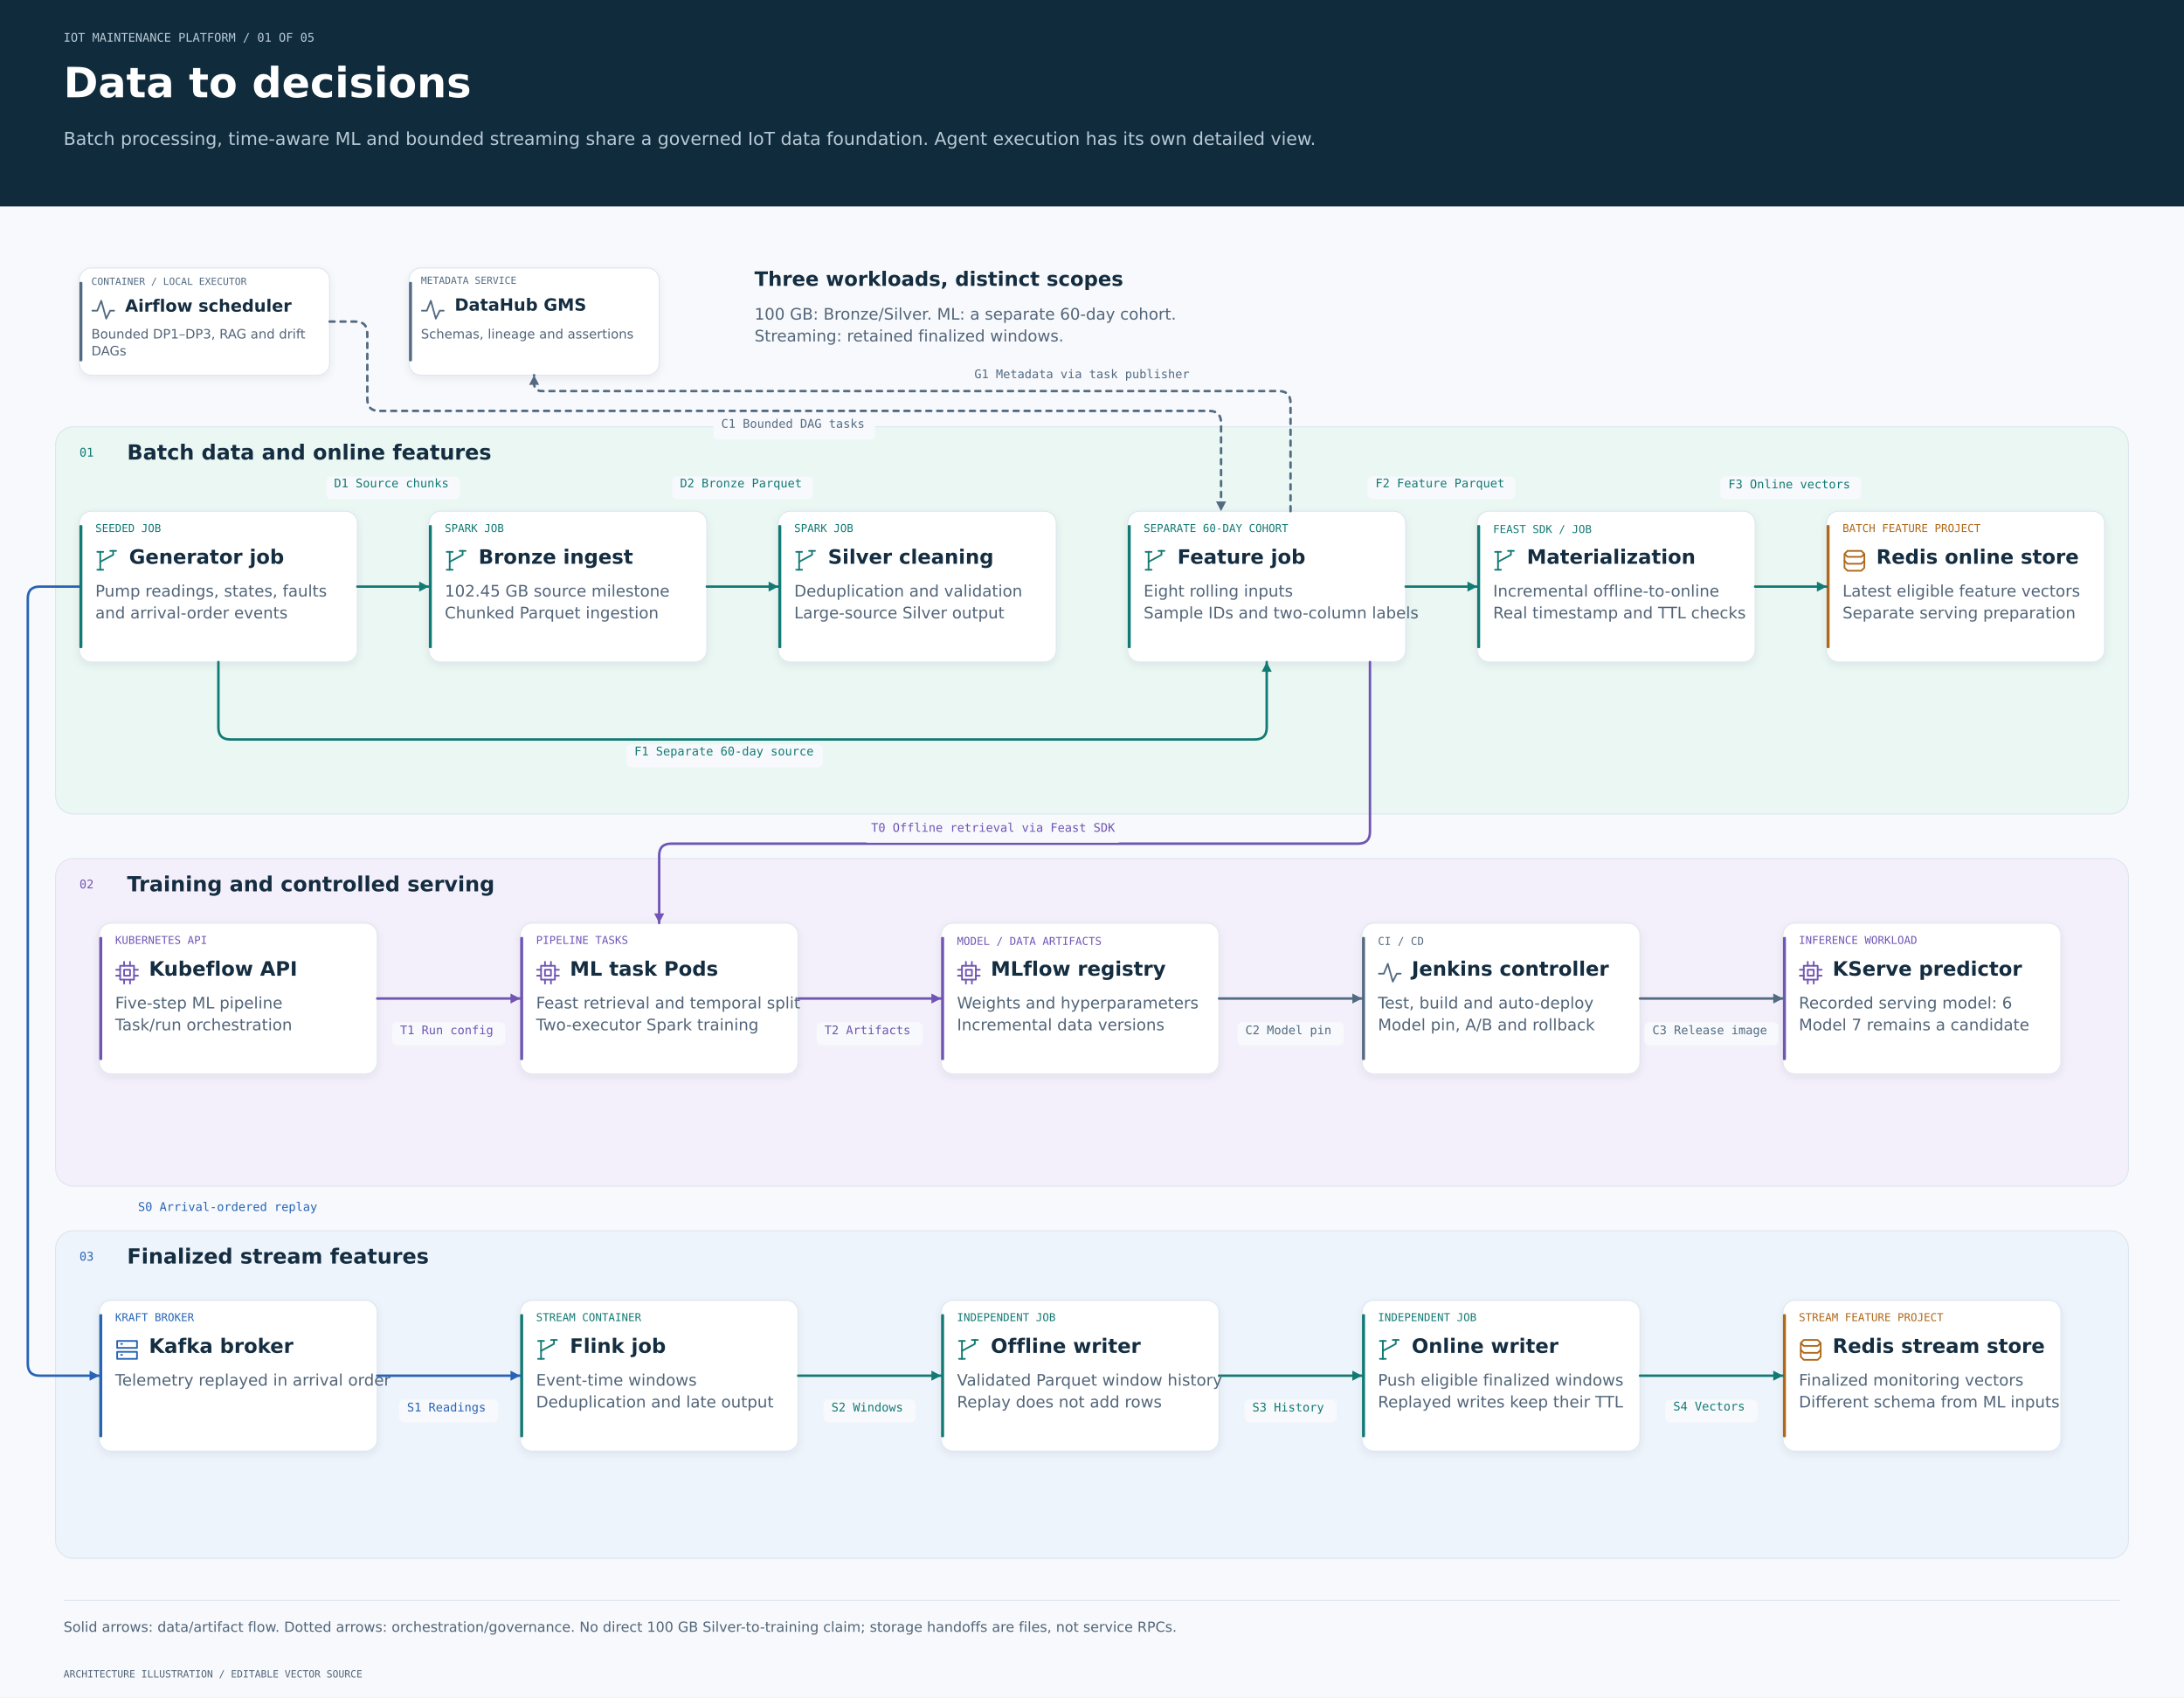
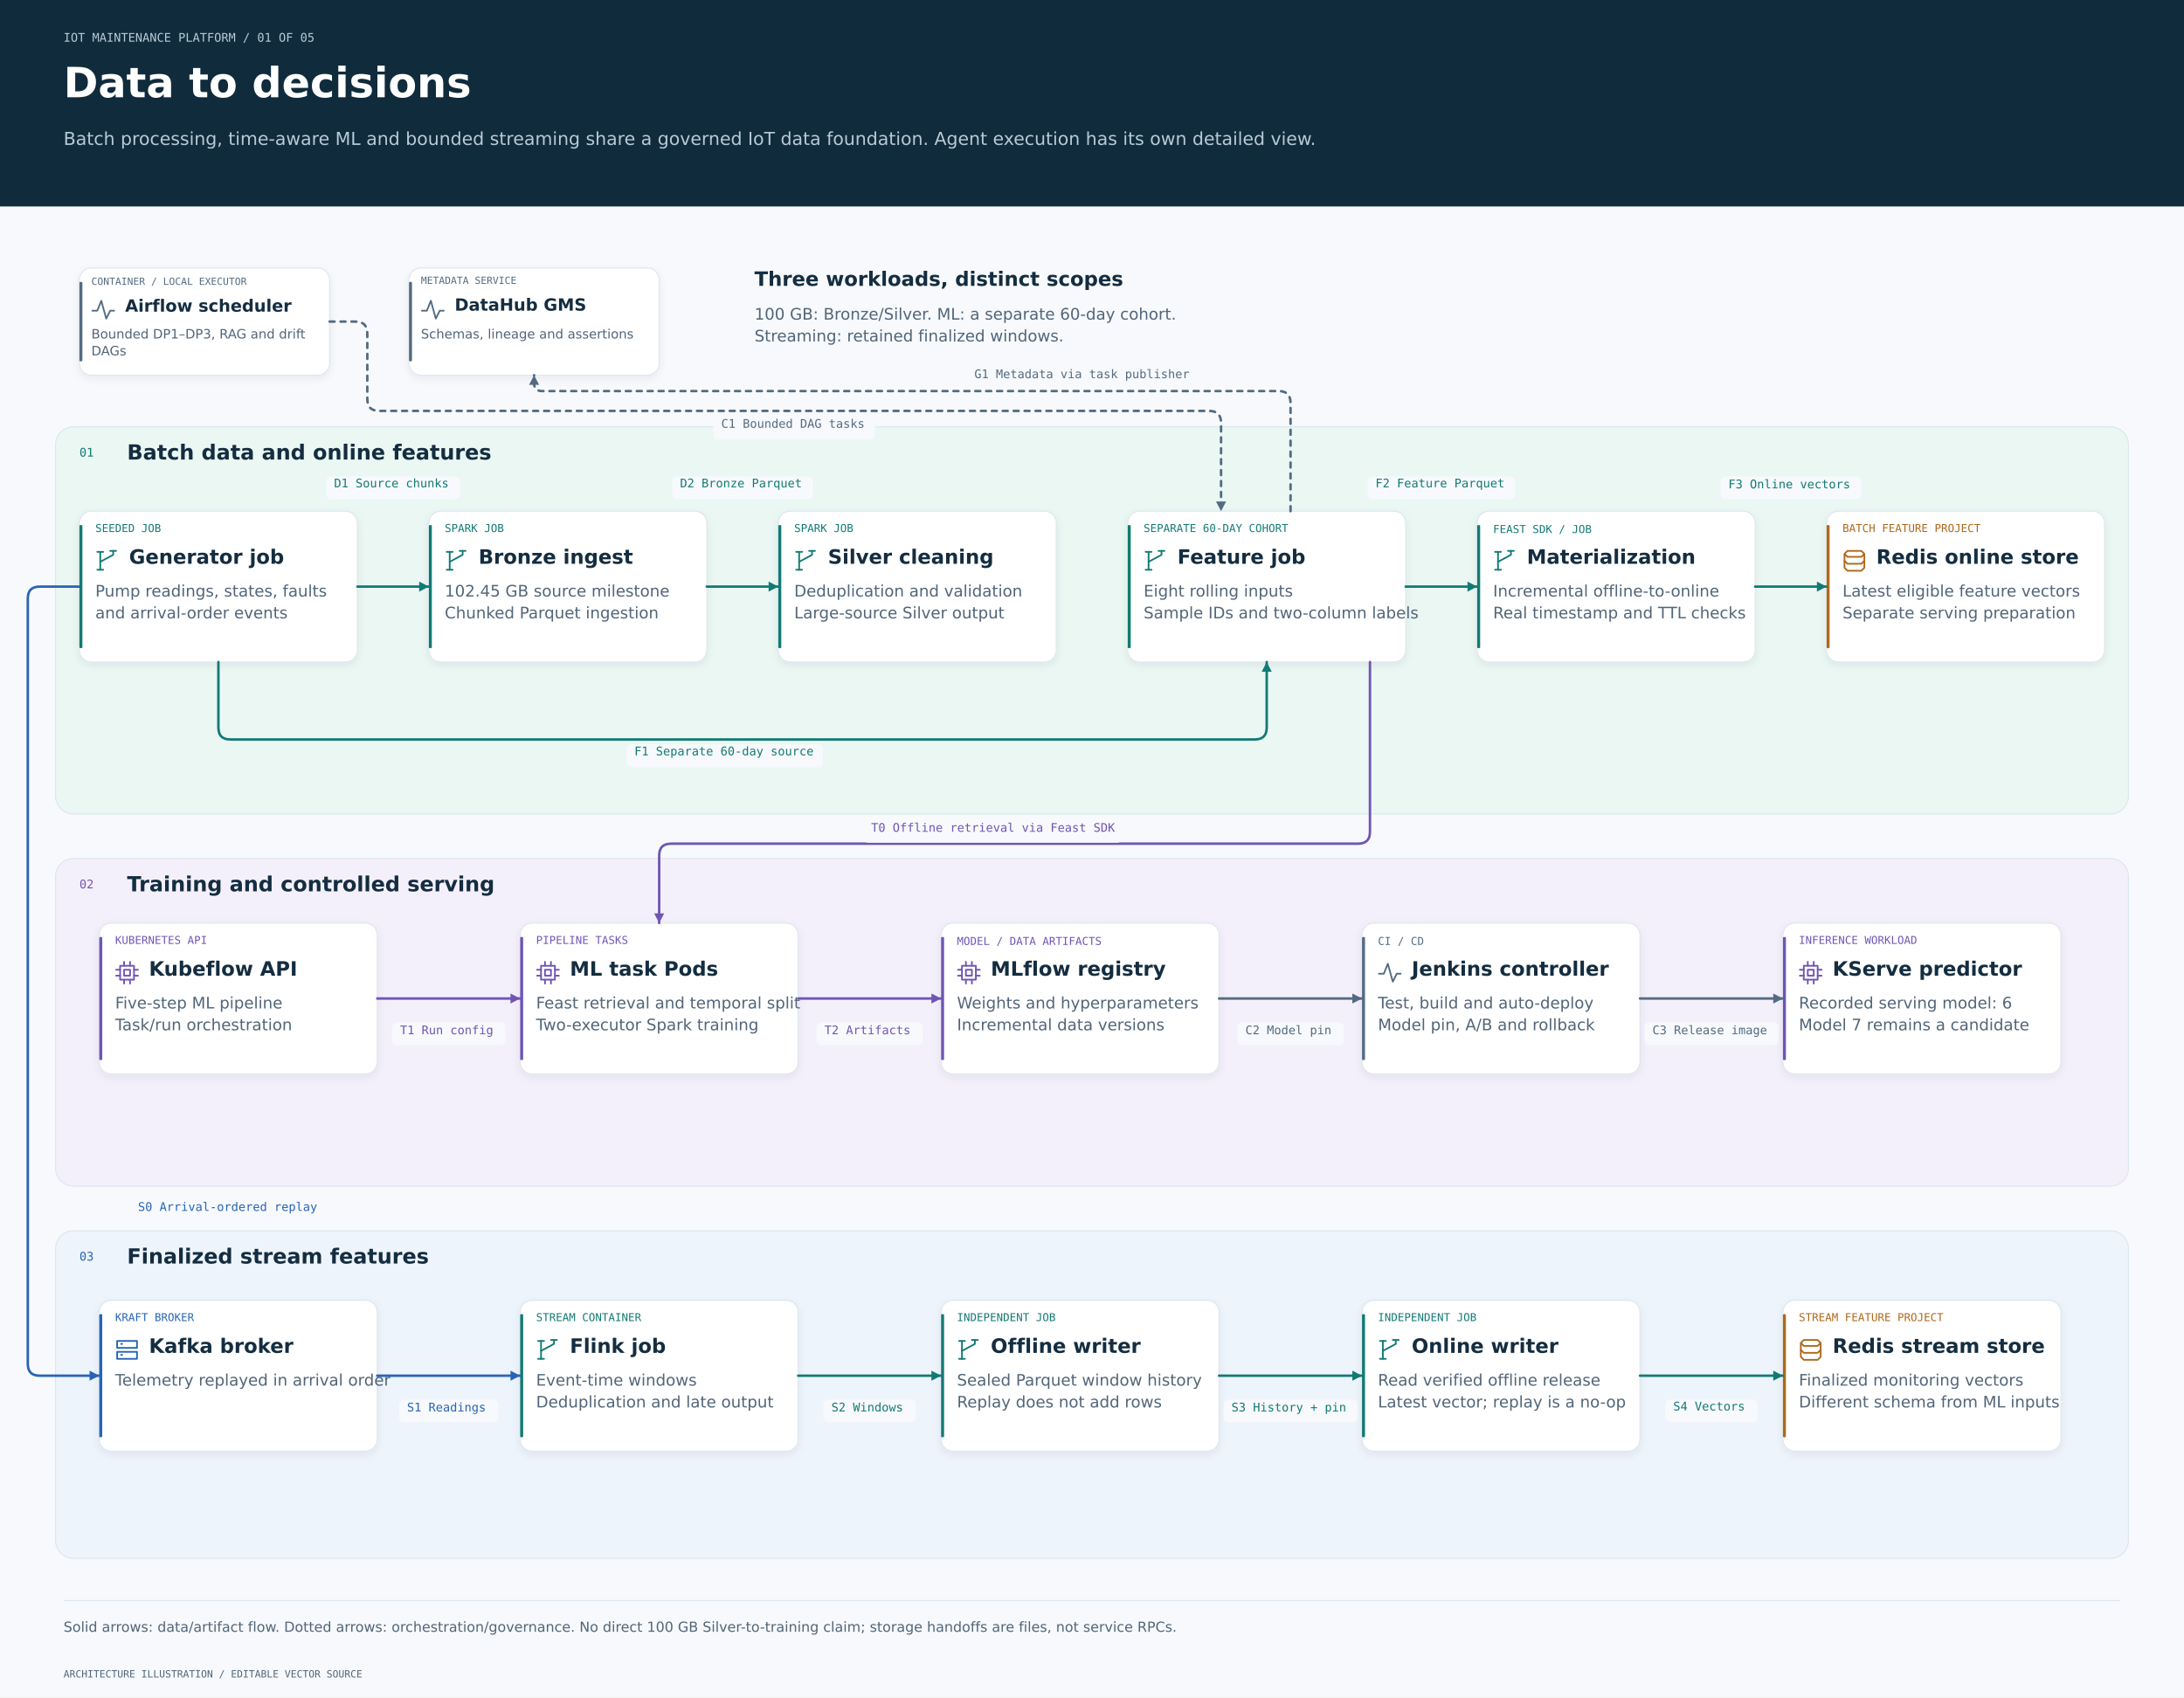
<svg xmlns="http://www.w3.org/2000/svg" width="2200" height="1710" viewBox="0 0 2200 1710" role="img" aria-labelledby="title desc">
  <defs>
    <filter id="card-shadow" x="-10%" y="-20%" width="120%" height="150%">
      <feDropShadow dx="0" dy="3" stdDeviation="4" flood-color="#142D40" flood-opacity="0.07" />
    </filter>
  </defs>
  <rect x="0" y="0" width="2200" height="1710" rx="0" fill="#F7F9FC" />
  <rect x="0" y="0" width="2200" height="208" rx="0" fill="#102B3C" />
  <text x="64" y="42" font-family="Consolas,DejaVu Sans Mono,monospace" font-size="12" font-weight="400" fill="#B8CAD6">IOT MAINTENANCE PLATFORM / 01 OF 05</text>
  <text x="64" y="98" font-family="Segoe UI,DejaVu Sans,Arial,sans-serif" font-size="42" font-weight="600" fill="#FFFFFF">Data to decisions</text>
  <text x="64" y="146" font-family="Segoe UI,DejaVu Sans,Arial,sans-serif" font-size="18" font-weight="400" fill="#B8CAD6">Batch processing, time-aware ML and bounded streaming share a governed IoT data foundation. Agent execution has its own detailed view.</text>
  <g id="boundary-batch">
    <rect x="56" y="430" width="2088" height="390" rx="18" fill="#EAF7F3" stroke="#DCE5ED" />
    <text x="80" y="460" font-family="Consolas,DejaVu Sans Mono,monospace" font-size="12" font-weight="400" fill="#127A74">01</text>
    <text x="128" y="463" font-family="Segoe UI,DejaVu Sans,Arial,sans-serif" font-size="21" font-weight="600" fill="#142D40">Batch data and online features</text>
  </g>
  <g id="boundary-ml">
    <rect x="56" y="865" width="2088" height="330" rx="18" fill="#F4F0FB" stroke="#DCE5ED" />
    <text x="80" y="895" font-family="Consolas,DejaVu Sans Mono,monospace" font-size="12" font-weight="400" fill="#7055B5">02</text>
    <text x="128" y="898" font-family="Segoe UI,DejaVu Sans,Arial,sans-serif" font-size="21" font-weight="600" fill="#142D40">Training and controlled serving</text>
  </g>
  <g id="boundary-stream">
    <rect x="56" y="1240" width="2088" height="330" rx="18" fill="#EEF4FC" stroke="#DCE5ED" />
    <text x="80" y="1270" font-family="Consolas,DejaVu Sans Mono,monospace" font-size="12" font-weight="400" fill="#2764B5">03</text>
    <text x="128" y="1273" font-family="Segoe UI,DejaVu Sans,Arial,sans-serif" font-size="21" font-weight="600" fill="#142D40">Finalized stream features</text>
  </g>
  <g id="node-airflow" aria-label="Airflow scheduler">
    <rect x="80" y="270" width="252" height="108" rx="12" fill="#FFFFFF" stroke="#DCE5ED" filter="url(#card-shadow)" />
    <rect x="80" y="284" width="3" height="80" rx="1" fill="#536B82" />
    <text x="92" y="287" font-family="Consolas,DejaVu Sans Mono,monospace" font-size="10" font-weight="400" fill="#536B82">CONTAINER / LOCAL EXECUTOR</text>
    <g transform="translate(92 300)" fill="none" stroke="#536B82" stroke-width="1.7" stroke-linecap="round" stroke-linejoin="round">
      <polyline points="1,13 6,13 10,3 15,21 19,13 23,13" />
    </g>
    <text x="126" y="314" font-family="Segoe UI,DejaVu Sans,Arial,sans-serif" font-size="17" font-weight="600" fill="#142D40">Airflow scheduler</text>
    <text x="92" y="341" font-family="Segoe UI,DejaVu Sans,Arial,sans-serif" font-size="13" font-weight="400" fill="#526579">Bounded DP1–DP3, RAG and drift</text>
    <text x="92" y="358" font-family="Segoe UI,DejaVu Sans,Arial,sans-serif" font-size="13" font-weight="400" fill="#526579">DAGs</text>
  </g>
  <g id="node-datahub" aria-label="DataHub GMS">
    <rect x="412" y="270" width="252" height="108" rx="12" fill="#FFFFFF" stroke="#DCE5ED" filter="url(#card-shadow)" />
    <rect x="412" y="284" width="3" height="80" rx="1" fill="#536B82" />
    <text x="424" y="286" font-family="Consolas,DejaVu Sans Mono,monospace" font-size="10" font-weight="400" fill="#536B82">METADATA SERVICE</text>
    <g transform="translate(424 300)" fill="none" stroke="#536B82" stroke-width="1.7" stroke-linecap="round" stroke-linejoin="round">
      <polyline points="1,13 6,13 10,3 15,21 19,13 23,13" />
    </g>
    <text x="458" y="313" font-family="Segoe UI,DejaVu Sans,Arial,sans-serif" font-size="17" font-weight="600" fill="#142D40">DataHub GMS</text>
    <text x="424" y="341" font-family="Segoe UI,DejaVu Sans,Arial,sans-serif" font-size="13" font-weight="400" fill="#526579">Schemas, lineage and assertions</text>
  </g>
  <g id="node-gen" aria-label="Generator job">
    <rect x="80" y="515" width="280" height="152" rx="12" fill="#FFFFFF" stroke="#DCE5ED" filter="url(#card-shadow)" />
    <rect x="80" y="529" width="3" height="124" rx="1" fill="#127A74" />
    <text x="96" y="536" font-family="Consolas,DejaVu Sans Mono,monospace" font-size="11" font-weight="400" fill="#127A74">SEEDED JOB</text>
    <g transform="translate(96 553)" fill="none" stroke="#127A74" stroke-width="1.7" stroke-linecap="round" stroke-linejoin="round">
      <polyline points="5,3 5,21" />
      <polyline points="5,13 18,6 18,2" />
      <polyline points="2,3 8,3" />
      <polyline points="2,21 8,21" />
      <polyline points="15,2 21,2" />
    </g>
    <text x="130" y="568" font-family="Segoe UI,DejaVu Sans,Arial,sans-serif" font-size="20" font-weight="600" fill="#142D40">Generator job</text>
    <text x="96" y="601" font-family="Segoe UI,DejaVu Sans,Arial,sans-serif" font-size="16" font-weight="400" fill="#526579">Pump readings, states, faults</text>
    <text x="96" y="623" font-family="Segoe UI,DejaVu Sans,Arial,sans-serif" font-size="16" font-weight="400" fill="#526579">and arrival-order events</text>
  </g>
  <g id="node-ingest" aria-label="Bronze ingest">
    <rect x="432" y="515" width="280" height="152" rx="12" fill="#FFFFFF" stroke="#DCE5ED" filter="url(#card-shadow)" />
    <rect x="432" y="529" width="3" height="124" rx="1" fill="#127A74" />
    <text x="448" y="536" font-family="Consolas,DejaVu Sans Mono,monospace" font-size="11" font-weight="400" fill="#127A74">SPARK JOB</text>
    <g transform="translate(448 553)" fill="none" stroke="#127A74" stroke-width="1.7" stroke-linecap="round" stroke-linejoin="round">
      <polyline points="5,3 5,21" />
      <polyline points="5,13 18,6 18,2" />
      <polyline points="2,3 8,3" />
      <polyline points="2,21 8,21" />
      <polyline points="15,2 21,2" />
    </g>
    <text x="482" y="568" font-family="Segoe UI,DejaVu Sans,Arial,sans-serif" font-size="20" font-weight="600" fill="#142D40">Bronze ingest</text>
    <text x="448" y="601" font-family="Segoe UI,DejaVu Sans,Arial,sans-serif" font-size="16" font-weight="400" fill="#526579">102.45 GB source milestone</text>
    <text x="448" y="623" font-family="Segoe UI,DejaVu Sans,Arial,sans-serif" font-size="16" font-weight="400" fill="#526579">Chunked Parquet ingestion</text>
  </g>
  <g id="node-clean" aria-label="Silver cleaning">
    <rect x="784" y="515" width="280" height="152" rx="12" fill="#FFFFFF" stroke="#DCE5ED" filter="url(#card-shadow)" />
    <rect x="784" y="529" width="3" height="124" rx="1" fill="#127A74" />
    <text x="800" y="536" font-family="Consolas,DejaVu Sans Mono,monospace" font-size="11" font-weight="400" fill="#127A74">SPARK JOB</text>
    <g transform="translate(800 553)" fill="none" stroke="#127A74" stroke-width="1.7" stroke-linecap="round" stroke-linejoin="round">
      <polyline points="5,3 5,21" />
      <polyline points="5,13 18,6 18,2" />
      <polyline points="2,3 8,3" />
      <polyline points="2,21 8,21" />
      <polyline points="15,2 21,2" />
    </g>
    <text x="834" y="568" font-family="Segoe UI,DejaVu Sans,Arial,sans-serif" font-size="20" font-weight="600" fill="#142D40">Silver cleaning</text>
    <text x="800" y="601" font-family="Segoe UI,DejaVu Sans,Arial,sans-serif" font-size="16" font-weight="400" fill="#526579">Deduplication and validation</text>
    <text x="800" y="623" font-family="Segoe UI,DejaVu Sans,Arial,sans-serif" font-size="16" font-weight="400" fill="#526579">Large-source Silver output</text>
  </g>
  <g id="node-feature" aria-label="Feature job">
    <rect x="1136" y="515" width="280" height="152" rx="12" fill="#FFFFFF" stroke="#DCE5ED" filter="url(#card-shadow)" />
    <rect x="1136" y="529" width="3" height="124" rx="1" fill="#127A74" />
    <text x="1152" y="536" font-family="Consolas,DejaVu Sans Mono,monospace" font-size="11" font-weight="400" fill="#127A74">SEPARATE 60-DAY COHORT</text>
    <g transform="translate(1152 553)" fill="none" stroke="#127A74" stroke-width="1.7" stroke-linecap="round" stroke-linejoin="round">
      <polyline points="5,3 5,21" />
      <polyline points="5,13 18,6 18,2" />
      <polyline points="2,3 8,3" />
      <polyline points="2,21 8,21" />
      <polyline points="15,2 21,2" />
    </g>
    <text x="1186" y="568" font-family="Segoe UI,DejaVu Sans,Arial,sans-serif" font-size="20" font-weight="600" fill="#142D40">Feature job</text>
    <text x="1152" y="601" font-family="Segoe UI,DejaVu Sans,Arial,sans-serif" font-size="16" font-weight="400" fill="#526579">Eight rolling inputs</text>
    <text x="1152" y="623" font-family="Segoe UI,DejaVu Sans,Arial,sans-serif" font-size="16" font-weight="400" fill="#526579">Sample IDs and two-column labels</text>
  </g>
  <g id="node-materialize" aria-label="Materialization">
    <rect x="1488" y="515" width="280" height="152" rx="12" fill="#FFFFFF" stroke="#DCE5ED" filter="url(#card-shadow)" />
    <rect x="1488" y="529" width="3" height="124" rx="1" fill="#127A74" />
    <text x="1504" y="537" font-family="Consolas,DejaVu Sans Mono,monospace" font-size="11" font-weight="400" fill="#127A74">FEAST SDK / JOB</text>
    <g transform="translate(1504 553)" fill="none" stroke="#127A74" stroke-width="1.7" stroke-linecap="round" stroke-linejoin="round">
      <polyline points="5,3 5,21" />
      <polyline points="5,13 18,6 18,2" />
      <polyline points="2,3 8,3" />
      <polyline points="2,21 8,21" />
      <polyline points="15,2 21,2" />
    </g>
    <text x="1538" y="568" font-family="Segoe UI,DejaVu Sans,Arial,sans-serif" font-size="20" font-weight="600" fill="#142D40">Materialization</text>
    <text x="1504" y="601" font-family="Segoe UI,DejaVu Sans,Arial,sans-serif" font-size="16" font-weight="400" fill="#526579">Incremental offline-to-online</text>
    <text x="1504" y="623" font-family="Segoe UI,DejaVu Sans,Arial,sans-serif" font-size="16" font-weight="400" fill="#526579">Real timestamp and TTL checks</text>
  </g>
  <g id="node-redis" aria-label="Redis online store">
    <rect x="1840" y="515" width="280" height="152" rx="12" fill="#FFFFFF" stroke="#DCE5ED" filter="url(#card-shadow)" />
    <rect x="1840" y="529" width="3" height="124" rx="1" fill="#AF681A" />
    <text x="1856" y="536" font-family="Consolas,DejaVu Sans Mono,monospace" font-size="11" font-weight="400" fill="#AF681A">BATCH FEATURE PROJECT</text>
    <g transform="translate(1856 553)" fill="none" stroke="#AF681A" stroke-width="1.7" stroke-linecap="round" stroke-linejoin="round">
      <polyline points="2,5 5,2 19,2 22,5 19,8 5,8 2,5 2,19 5,22 19,22 22,19 22,5" />
      <polyline points="2,12 5,15 19,15 22,12" />
    </g>
    <text x="1890" y="568" font-family="Segoe UI,DejaVu Sans,Arial,sans-serif" font-size="20" font-weight="600" fill="#142D40">Redis online store</text>
    <text x="1856" y="601" font-family="Segoe UI,DejaVu Sans,Arial,sans-serif" font-size="16" font-weight="400" fill="#526579">Latest eligible feature vectors</text>
    <text x="1856" y="623" font-family="Segoe UI,DejaVu Sans,Arial,sans-serif" font-size="16" font-weight="400" fill="#526579">Separate serving preparation</text>
  </g>
  <g id="node-kfp" aria-label="Kubeflow API">
    <rect x="100" y="930" width="280" height="152" rx="12" fill="#FFFFFF" stroke="#DCE5ED" filter="url(#card-shadow)" />
    <rect x="100" y="944" width="3" height="124" rx="1" fill="#7055B5" />
    <text x="116" y="951" font-family="Consolas,DejaVu Sans Mono,monospace" font-size="11" font-weight="400" fill="#7055B5">KUBERNETES API</text>
    <g transform="translate(116 968)" fill="none" stroke="#7055B5" stroke-width="1.7" stroke-linecap="round" stroke-linejoin="round">
      <polyline points="5,5 19,5 19,19 5,19 5,5" />
      <polyline points="9,9 15,9 15,15 9,15 9,9" />
      <polyline points="9,1 9,5" />
      <polyline points="15,1 15,5" />
      <polyline points="9,19 9,23" />
      <polyline points="15,19 15,23" />
      <polyline points="1,9 5,9" />
      <polyline points="19,9 23,9" />
      <polyline points="1,15 5,15" />
      <polyline points="19,15 23,15" />
    </g>
    <text x="150" y="983" font-family="Segoe UI,DejaVu Sans,Arial,sans-serif" font-size="20" font-weight="600" fill="#142D40">Kubeflow API</text>
    <text x="116" y="1016" font-family="Segoe UI,DejaVu Sans,Arial,sans-serif" font-size="16" font-weight="400" fill="#526579">Five-step ML pipeline</text>
    <text x="116" y="1038" font-family="Segoe UI,DejaVu Sans,Arial,sans-serif" font-size="16" font-weight="400" fill="#526579">Task/run orchestration</text>
  </g>
  <g id="node-tasks" aria-label="ML task Pods">
    <rect x="524" y="930" width="280" height="152" rx="12" fill="#FFFFFF" stroke="#DCE5ED" filter="url(#card-shadow)" />
    <rect x="524" y="944" width="3" height="124" rx="1" fill="#7055B5" />
    <text x="540" y="951" font-family="Consolas,DejaVu Sans Mono,monospace" font-size="11" font-weight="400" fill="#7055B5">PIPELINE TASKS</text>
    <g transform="translate(540 968)" fill="none" stroke="#7055B5" stroke-width="1.7" stroke-linecap="round" stroke-linejoin="round">
      <polyline points="5,5 19,5 19,19 5,19 5,5" />
      <polyline points="9,9 15,9 15,15 9,15 9,9" />
      <polyline points="9,1 9,5" />
      <polyline points="15,1 15,5" />
      <polyline points="9,19 9,23" />
      <polyline points="15,19 15,23" />
      <polyline points="1,9 5,9" />
      <polyline points="19,9 23,9" />
      <polyline points="1,15 5,15" />
      <polyline points="19,15 23,15" />
    </g>
    <text x="574" y="983" font-family="Segoe UI,DejaVu Sans,Arial,sans-serif" font-size="20" font-weight="600" fill="#142D40">ML task Pods</text>
    <text x="540" y="1016" font-family="Segoe UI,DejaVu Sans,Arial,sans-serif" font-size="16" font-weight="400" fill="#526579">Feast retrieval and temporal split</text>
    <text x="540" y="1038" font-family="Segoe UI,DejaVu Sans,Arial,sans-serif" font-size="16" font-weight="400" fill="#526579">Two-executor Spark training</text>
  </g>
  <g id="node-mlflow" aria-label="MLflow registry">
    <rect x="948" y="930" width="280" height="152" rx="12" fill="#FFFFFF" stroke="#DCE5ED" filter="url(#card-shadow)" />
    <rect x="948" y="944" width="3" height="124" rx="1" fill="#7055B5" />
    <text x="964" y="952" font-family="Consolas,DejaVu Sans Mono,monospace" font-size="11" font-weight="400" fill="#7055B5">MODEL / DATA ARTIFACTS</text>
    <g transform="translate(964 968)" fill="none" stroke="#7055B5" stroke-width="1.7" stroke-linecap="round" stroke-linejoin="round">
      <polyline points="5,5 19,5 19,19 5,19 5,5" />
      <polyline points="9,9 15,9 15,15 9,15 9,9" />
      <polyline points="9,1 9,5" />
      <polyline points="15,1 15,5" />
      <polyline points="9,19 9,23" />
      <polyline points="15,19 15,23" />
      <polyline points="1,9 5,9" />
      <polyline points="19,9 23,9" />
      <polyline points="1,15 5,15" />
      <polyline points="19,15 23,15" />
    </g>
    <text x="998" y="983" font-family="Segoe UI,DejaVu Sans,Arial,sans-serif" font-size="20" font-weight="600" fill="#142D40">MLflow registry</text>
    <text x="964" y="1016" font-family="Segoe UI,DejaVu Sans,Arial,sans-serif" font-size="16" font-weight="400" fill="#526579">Weights and hyperparameters</text>
    <text x="964" y="1038" font-family="Segoe UI,DejaVu Sans,Arial,sans-serif" font-size="16" font-weight="400" fill="#526579">Incremental data versions</text>
  </g>
  <g id="node-jenkins" aria-label="Jenkins controller">
    <rect x="1372" y="930" width="280" height="152" rx="12" fill="#FFFFFF" stroke="#DCE5ED" filter="url(#card-shadow)" />
    <rect x="1372" y="944" width="3" height="124" rx="1" fill="#536B82" />
    <text x="1388" y="952" font-family="Consolas,DejaVu Sans Mono,monospace" font-size="11" font-weight="400" fill="#536B82">CI / CD</text>
    <g transform="translate(1388 968)" fill="none" stroke="#536B82" stroke-width="1.7" stroke-linecap="round" stroke-linejoin="round">
      <polyline points="1,13 6,13 10,3 15,21 19,13 23,13" />
    </g>
    <text x="1422" y="983" font-family="Segoe UI,DejaVu Sans,Arial,sans-serif" font-size="20" font-weight="600" fill="#142D40">Jenkins controller</text>
    <text x="1388" y="1016" font-family="Segoe UI,DejaVu Sans,Arial,sans-serif" font-size="16" font-weight="400" fill="#526579">Test, build and auto-deploy</text>
    <text x="1388" y="1038" font-family="Segoe UI,DejaVu Sans,Arial,sans-serif" font-size="16" font-weight="400" fill="#526579">Model pin, A/B and rollback</text>
  </g>
  <g id="node-serve" aria-label="KServe predictor">
    <rect x="1796" y="930" width="280" height="152" rx="12" fill="#FFFFFF" stroke="#DCE5ED" filter="url(#card-shadow)" />
    <rect x="1796" y="944" width="3" height="124" rx="1" fill="#7055B5" />
    <text x="1812" y="951" font-family="Consolas,DejaVu Sans Mono,monospace" font-size="11" font-weight="400" fill="#7055B5">INFERENCE WORKLOAD</text>
    <g transform="translate(1812 968)" fill="none" stroke="#7055B5" stroke-width="1.7" stroke-linecap="round" stroke-linejoin="round">
      <polyline points="5,5 19,5 19,19 5,19 5,5" />
      <polyline points="9,9 15,9 15,15 9,15 9,9" />
      <polyline points="9,1 9,5" />
      <polyline points="15,1 15,5" />
      <polyline points="9,19 9,23" />
      <polyline points="15,19 15,23" />
      <polyline points="1,9 5,9" />
      <polyline points="19,9 23,9" />
      <polyline points="1,15 5,15" />
      <polyline points="19,15 23,15" />
    </g>
    <text x="1846" y="983" font-family="Segoe UI,DejaVu Sans,Arial,sans-serif" font-size="20" font-weight="600" fill="#142D40">KServe predictor</text>
    <text x="1812" y="1016" font-family="Segoe UI,DejaVu Sans,Arial,sans-serif" font-size="16" font-weight="400" fill="#526579">Recorded serving model: 6</text>
    <text x="1812" y="1038" font-family="Segoe UI,DejaVu Sans,Arial,sans-serif" font-size="16" font-weight="400" fill="#526579">Model 7 remains a candidate</text>
  </g>
  <g id="node-kafka" aria-label="Kafka broker">
    <rect x="100" y="1310" width="280" height="152" rx="12" fill="#FFFFFF" stroke="#DCE5ED" filter="url(#card-shadow)" />
    <rect x="100" y="1324" width="3" height="124" rx="1" fill="#2764B5" />
    <text x="116" y="1331" font-family="Consolas,DejaVu Sans Mono,monospace" font-size="11" font-weight="400" fill="#2764B5">KRAFT BROKER</text>
    <g transform="translate(116 1348)" fill="none" stroke="#2764B5" stroke-width="1.7" stroke-linecap="round" stroke-linejoin="round">
      <polyline points="2,3 22,3 22,10 2,10 2,3" />
      <polyline points="2,14 22,14 22,21 2,21 2,14" />
      <polyline points="6,6 7,6" />
      <polyline points="6,17 7,17" />
    </g>
    <text x="150" y="1363" font-family="Segoe UI,DejaVu Sans,Arial,sans-serif" font-size="20" font-weight="600" fill="#142D40">Kafka broker</text>
    <text x="116" y="1396" font-family="Segoe UI,DejaVu Sans,Arial,sans-serif" font-size="16" font-weight="400" fill="#526579">Telemetry replayed in arrival order</text>
  </g>
  <g id="node-flink" aria-label="Flink job">
    <rect x="524" y="1310" width="280" height="152" rx="12" fill="#FFFFFF" stroke="#DCE5ED" filter="url(#card-shadow)" />
    <rect x="524" y="1324" width="3" height="124" rx="1" fill="#127A74" />
    <text x="540" y="1331" font-family="Consolas,DejaVu Sans Mono,monospace" font-size="11" font-weight="400" fill="#127A74">STREAM CONTAINER</text>
    <g transform="translate(540 1348)" fill="none" stroke="#127A74" stroke-width="1.7" stroke-linecap="round" stroke-linejoin="round">
      <polyline points="5,3 5,21" />
      <polyline points="5,13 18,6 18,2" />
      <polyline points="2,3 8,3" />
      <polyline points="2,21 8,21" />
      <polyline points="15,2 21,2" />
    </g>
    <text x="574" y="1363" font-family="Segoe UI,DejaVu Sans,Arial,sans-serif" font-size="20" font-weight="600" fill="#142D40">Flink job</text>
    <text x="540" y="1396" font-family="Segoe UI,DejaVu Sans,Arial,sans-serif" font-size="16" font-weight="400" fill="#526579">Event-time windows</text>
    <text x="540" y="1418" font-family="Segoe UI,DejaVu Sans,Arial,sans-serif" font-size="16" font-weight="400" fill="#526579">Deduplication and late output</text>
  </g>
  <g id="node-offline" aria-label="Offline writer">
    <rect x="948" y="1310" width="280" height="152" rx="12" fill="#FFFFFF" stroke="#DCE5ED" filter="url(#card-shadow)" />
    <rect x="948" y="1324" width="3" height="124" rx="1" fill="#127A74" />
    <text x="964" y="1331" font-family="Consolas,DejaVu Sans Mono,monospace" font-size="11" font-weight="400" fill="#127A74">INDEPENDENT JOB</text>
    <g transform="translate(964 1348)" fill="none" stroke="#127A74" stroke-width="1.7" stroke-linecap="round" stroke-linejoin="round">
      <polyline points="5,3 5,21" />
      <polyline points="5,13 18,6 18,2" />
      <polyline points="2,3 8,3" />
      <polyline points="2,21 8,21" />
      <polyline points="15,2 21,2" />
    </g>
    <text x="998" y="1363" font-family="Segoe UI,DejaVu Sans,Arial,sans-serif" font-size="20" font-weight="600" fill="#142D40">Offline writer</text>
-     <text x="964" y="1396" font-family="Segoe UI,DejaVu Sans,Arial,sans-serif" font-size="16" font-weight="400" fill="#526579">Validated Parquet window history</text>
+     <text x="964" y="1396" font-family="Segoe UI,DejaVu Sans,Arial,sans-serif" font-size="16" font-weight="400" fill="#526579">Sealed Parquet window history</text>
    <text x="964" y="1418" font-family="Segoe UI,DejaVu Sans,Arial,sans-serif" font-size="16" font-weight="400" fill="#526579">Replay does not add rows</text>
  </g>
  <g id="node-online" aria-label="Online writer">
    <rect x="1372" y="1310" width="280" height="152" rx="12" fill="#FFFFFF" stroke="#DCE5ED" filter="url(#card-shadow)" />
    <rect x="1372" y="1324" width="3" height="124" rx="1" fill="#127A74" />
    <text x="1388" y="1331" font-family="Consolas,DejaVu Sans Mono,monospace" font-size="11" font-weight="400" fill="#127A74">INDEPENDENT JOB</text>
    <g transform="translate(1388 1348)" fill="none" stroke="#127A74" stroke-width="1.7" stroke-linecap="round" stroke-linejoin="round">
      <polyline points="5,3 5,21" />
      <polyline points="5,13 18,6 18,2" />
      <polyline points="2,3 8,3" />
      <polyline points="2,21 8,21" />
      <polyline points="15,2 21,2" />
    </g>
    <text x="1422" y="1363" font-family="Segoe UI,DejaVu Sans,Arial,sans-serif" font-size="20" font-weight="600" fill="#142D40">Online writer</text>
-     <text x="1388" y="1396" font-family="Segoe UI,DejaVu Sans,Arial,sans-serif" font-size="16" font-weight="400" fill="#526579">Push eligible finalized windows</text>
-     <text x="1388" y="1418" font-family="Segoe UI,DejaVu Sans,Arial,sans-serif" font-size="16" font-weight="400" fill="#526579">Replayed writes keep their TTL</text>
+     <text x="1388" y="1396" font-family="Segoe UI,DejaVu Sans,Arial,sans-serif" font-size="16" font-weight="400" fill="#526579">Read verified offline release</text>
+     <text x="1388" y="1418" font-family="Segoe UI,DejaVu Sans,Arial,sans-serif" font-size="16" font-weight="400" fill="#526579">Latest vector; replay is a no-op</text>
  </g>
  <g id="node-streamredis" aria-label="Redis stream store">
    <rect x="1796" y="1310" width="280" height="152" rx="12" fill="#FFFFFF" stroke="#DCE5ED" filter="url(#card-shadow)" />
    <rect x="1796" y="1324" width="3" height="124" rx="1" fill="#AF681A" />
    <text x="1812" y="1331" font-family="Consolas,DejaVu Sans Mono,monospace" font-size="11" font-weight="400" fill="#AF681A">STREAM FEATURE PROJECT</text>
    <g transform="translate(1812 1348)" fill="none" stroke="#AF681A" stroke-width="1.7" stroke-linecap="round" stroke-linejoin="round">
      <polyline points="2,5 5,2 19,2 22,5 19,8 5,8 2,5 2,19 5,22 19,22 22,19 22,5" />
      <polyline points="2,12 5,15 19,15 22,12" />
    </g>
    <text x="1846" y="1363" font-family="Segoe UI,DejaVu Sans,Arial,sans-serif" font-size="20" font-weight="600" fill="#142D40">Redis stream store</text>
    <text x="1812" y="1396" font-family="Segoe UI,DejaVu Sans,Arial,sans-serif" font-size="16" font-weight="400" fill="#526579">Finalized monitoring vectors</text>
    <text x="1812" y="1418" font-family="Segoe UI,DejaVu Sans,Arial,sans-serif" font-size="16" font-weight="400" fill="#526579">Different schema from ML inputs</text>
  </g>
  <g id="edge-D1" aria-label="Source chunks">
    <path d="M360 591 L432 591" fill="none" stroke="#127A74" stroke-width="2.5" stroke-linecap="round" stroke-linejoin="round" />
    <polygon points="432,591 422.243,596.08 422.243,585.92" fill="#127A74" />
    <rect x="328.5" y="480" width="135.0" height="23" rx="5" fill="#F7F9FC" />
    <text x="336.5" y="491" font-family="Consolas,DejaVu Sans Mono,monospace" font-size="12" font-weight="400" fill="#127A74">D1 Source chunks</text>
  </g>
  <g id="edge-D2" aria-label="Bronze Parquet">
    <path d="M712 591 L784 591" fill="none" stroke="#127A74" stroke-width="2.5" stroke-linecap="round" stroke-linejoin="round" />
    <polygon points="784,591 774.243,596.08 774.243,585.92" fill="#127A74" />
    <rect x="677.0" y="480" width="142.0" height="23" rx="5" fill="#F7F9FC" />
    <text x="685.0" y="491" font-family="Consolas,DejaVu Sans Mono,monospace" font-size="12" font-weight="400" fill="#127A74">D2 Bronze Parquet</text>
  </g>
  <g id="edge-F1" aria-label="Separate 60-day source">
    <path d="M220 667 L220.0 733.0 Q220 745 232.0 745.0 L1264.0 745.0 Q1276 745 1276.0 733.0 L1276 667" fill="none" stroke="#127A74" stroke-width="2.5" stroke-linecap="round" stroke-linejoin="round" />
    <polygon points="1276,667 1281.08,676.757 1270.92,676.757" fill="#127A74" />
    <rect x="631.0" y="750" width="198.0" height="23" rx="5" fill="#F7F9FC" />
    <text x="639.0" y="761" font-family="Consolas,DejaVu Sans Mono,monospace" font-size="12" font-weight="400" fill="#127A74">F1 Separate 60-day source</text>
  </g>
  <g id="edge-F2" aria-label="Feature Parquet">
    <path d="M1416 591 L1488 591" fill="none" stroke="#127A74" stroke-width="2.5" stroke-linecap="round" stroke-linejoin="round" />
    <polygon points="1488,591 1478.243,596.08 1478.243,585.92" fill="#127A74" />
    <rect x="1377.5" y="480" width="149.0" height="23" rx="5" fill="#F7F9FC" />
    <text x="1385.5" y="491" font-family="Consolas,DejaVu Sans Mono,monospace" font-size="12" font-weight="400" fill="#127A74">F2 Feature Parquet</text>
  </g>
  <g id="edge-F3" aria-label="Online vectors">
    <path d="M1768 591 L1840 591" fill="none" stroke="#127A74" stroke-width="2.5" stroke-linecap="round" stroke-linejoin="round" />
    <polygon points="1840,591 1830.243,596.08 1830.243,585.92" fill="#127A74" />
    <rect x="1733.0" y="480" width="142.0" height="23" rx="5" fill="#F7F9FC" />
    <text x="1741.0" y="492" font-family="Consolas,DejaVu Sans Mono,monospace" font-size="12" font-weight="400" fill="#127A74">F3 Online vectors</text>
  </g>
  <g id="edge-C1" aria-label="Bounded DAG tasks">
    <path d="M332 324 L358.0 324.0 Q370 324 370.0 336.0 L370.0 402.0 Q370 414 382.0 414.0 L1218.0 414.0 Q1230 414 1230.0 426.0 L1230 515" fill="none" stroke="#536B82" stroke-width="2.5" stroke-linecap="round" stroke-linejoin="round" stroke-dasharray="5 6" />
    <polygon points="1230,515 1224.92,505.243 1235.08,505.243" fill="#536B82" />
    <rect x="718.5" y="420" width="163.0" height="23" rx="5" fill="#F7F9FC" />
    <text x="726.5" y="431" font-family="Consolas,DejaVu Sans Mono,monospace" font-size="12" font-weight="400" fill="#536B82">C1 Bounded DAG tasks</text>
  </g>
  <g id="edge-G1" aria-label="Metadata via task publisher">
    <path d="M1300 515 L1300.0 406.0 Q1300 394 1288.0 394.0 L546.0 394.0 Q538 394 538.0 386.0 L538 378" fill="none" stroke="#536B82" stroke-width="2.5" stroke-linecap="round" stroke-linejoin="round" stroke-dasharray="5 6" />
    <polygon points="538,378 543.08,387.757 532.92,387.757" fill="#536B82" />
    <rect x="973.5" y="369" width="233.0" height="23" rx="5" fill="#F7F9FC" />
    <text x="981.5" y="381" font-family="Consolas,DejaVu Sans Mono,monospace" font-size="12" font-weight="400" fill="#536B82">G1 Metadata via task publisher</text>
  </g>
  <g id="edge-T0" aria-label="Offline retrieval via Feast SDK">
    <path d="M1380 667 L1380.0 838.0 Q1380 850 1368.0 850.0 L676.0 850.0 Q664 850 664.0 862.0 L664 930" fill="none" stroke="#7055B5" stroke-width="2.5" stroke-linecap="round" stroke-linejoin="round" />
    <polygon points="664,930 658.92,920.243 669.08,920.243" fill="#7055B5" />
    <rect x="869.5" y="826" width="261.0" height="23" rx="5" fill="#F7F9FC" />
    <text x="877.5" y="838" font-family="Consolas,DejaVu Sans Mono,monospace" font-size="12" font-weight="400" fill="#7055B5">T0 Offline retrieval via Feast SDK</text>
  </g>
  <g id="edge-T1" aria-label="Run config">
    <path d="M380 1006 L524 1006" fill="none" stroke="#7055B5" stroke-width="2.5" stroke-linecap="round" stroke-linejoin="round" />
    <polygon points="524,1006 514.243,1011.08 514.243,1000.92" fill="#7055B5" />
    <rect x="395.0" y="1030" width="114.0" height="23" rx="5" fill="#F7F9FC" />
    <text x="403.0" y="1042" font-family="Consolas,DejaVu Sans Mono,monospace" font-size="12" font-weight="400" fill="#7055B5">T1 Run config</text>
  </g>
  <g id="edge-T2" aria-label="Artifacts">
    <path d="M804 1006 L948 1006" fill="none" stroke="#7055B5" stroke-width="2.5" stroke-linecap="round" stroke-linejoin="round" />
    <polygon points="948,1006 938.243,1011.08 938.243,1000.92" fill="#7055B5" />
    <rect x="822.5" y="1030" width="107.0" height="23" rx="5" fill="#F7F9FC" />
    <text x="830.5" y="1042" font-family="Consolas,DejaVu Sans Mono,monospace" font-size="12" font-weight="400" fill="#7055B5">T2 Artifacts</text>
  </g>
  <g id="edge-C2" aria-label="Model pin">
    <path d="M1228 1006 L1372 1006" fill="none" stroke="#536B82" stroke-width="2.5" stroke-linecap="round" stroke-linejoin="round" />
    <polygon points="1372,1006 1362.243,1011.08 1362.243,1000.92" fill="#536B82" />
    <rect x="1246.5" y="1030" width="107.0" height="23" rx="5" fill="#F7F9FC" />
    <text x="1254.5" y="1042" font-family="Consolas,DejaVu Sans Mono,monospace" font-size="12" font-weight="400" fill="#536B82">C2 Model pin</text>
  </g>
  <g id="edge-C3" aria-label="Release image">
    <path d="M1652 1006 L1796 1006" fill="none" stroke="#536B82" stroke-width="2.5" stroke-linecap="round" stroke-linejoin="round" />
    <polygon points="1796,1006 1786.243,1011.08 1786.243,1000.92" fill="#536B82" />
    <rect x="1656.5" y="1030" width="135.0" height="23" rx="5" fill="#F7F9FC" />
    <text x="1664.5" y="1042" font-family="Consolas,DejaVu Sans Mono,monospace" font-size="12" font-weight="400" fill="#536B82">C3 Release image</text>
  </g>
  <g id="edge-S0" aria-label="Arrival-ordered replay">
    <path d="M80 591 L40.0 591.0 Q28 591 28.0 603.0 L28.0 1374.0 Q28 1386 40.0 1386.0 L100 1386" fill="none" stroke="#2764B5" stroke-width="2.5" stroke-linecap="round" stroke-linejoin="round" />
    <polygon points="100,1386 90.243,1391.08 90.243,1380.92" fill="#2764B5" />
    <rect x="131.0" y="1208" width="198.0" height="23" rx="5" fill="#F7F9FC" />
    <text x="139.0" y="1220" font-family="Consolas,DejaVu Sans Mono,monospace" font-size="12" font-weight="400" fill="#2764B5">S0 Arrival-ordered replay</text>
  </g>
  <g id="edge-S1" aria-label="Readings">
    <path d="M380 1386 L524 1386" fill="none" stroke="#2764B5" stroke-width="2.5" stroke-linecap="round" stroke-linejoin="round" />
    <polygon points="524,1386 514.243,1391.08 514.243,1380.92" fill="#2764B5" />
    <rect x="402.0" y="1410" width="100.0" height="23" rx="5" fill="#F7F9FC" />
    <text x="410.0" y="1422" font-family="Consolas,DejaVu Sans Mono,monospace" font-size="12" font-weight="400" fill="#2764B5">S1 Readings</text>
  </g>
  <g id="edge-S2" aria-label="Windows">
    <path d="M804 1386 L948 1386" fill="none" stroke="#127A74" stroke-width="2.5" stroke-linecap="round" stroke-linejoin="round" />
    <polygon points="948,1386 938.243,1391.08 938.243,1380.92" fill="#127A74" />
    <rect x="829.5" y="1410" width="93.0" height="23" rx="5" fill="#F7F9FC" />
    <text x="837.5" y="1422" font-family="Consolas,DejaVu Sans Mono,monospace" font-size="12" font-weight="400" fill="#127A74">S2 Windows</text>
  </g>
-   <g id="edge-S3" aria-label="History">
+   <g id="edge-S3" aria-label="History + pin">
    <path d="M1228 1386 L1372 1386" fill="none" stroke="#127A74" stroke-width="2.5" stroke-linecap="round" stroke-linejoin="round" />
    <polygon points="1372,1386 1362.243,1391.08 1362.243,1380.92" fill="#127A74" />
-     <rect x="1253.5" y="1410" width="93.0" height="23" rx="5" fill="#F7F9FC" />
-     <text x="1261.5" y="1422" font-family="Consolas,DejaVu Sans Mono,monospace" font-size="12" font-weight="400" fill="#127A74">S3 History</text>
+     <rect x="1232.5" y="1410" width="135.0" height="23" rx="5" fill="#F7F9FC" />
+     <text x="1240.5" y="1422" font-family="Consolas,DejaVu Sans Mono,monospace" font-size="12" font-weight="400" fill="#127A74">S3 History + pin</text>
  </g>
  <g id="edge-S4" aria-label="Vectors">
    <path d="M1652 1386 L1796 1386" fill="none" stroke="#127A74" stroke-width="2.5" stroke-linecap="round" stroke-linejoin="round" />
    <polygon points="1796,1386 1786.243,1391.08 1786.243,1380.92" fill="#127A74" />
    <rect x="1677.5" y="1410" width="93.0" height="23" rx="5" fill="#F7F9FC" />
    <text x="1685.5" y="1421" font-family="Consolas,DejaVu Sans Mono,monospace" font-size="12" font-weight="400" fill="#127A74">S4 Vectors</text>
  </g>
  <text x="760" y="288" font-family="Segoe UI,DejaVu Sans,Arial,sans-serif" font-size="20" font-weight="600" fill="#142D40">Three workloads, distinct scopes</text>
  <text x="760" y="322" font-family="Segoe UI,DejaVu Sans,Arial,sans-serif" font-size="16" font-weight="400" fill="#526579">100 GB: Bronze/Silver. ML: a separate 60-day cohort.</text>
  <text x="760" y="344" font-family="Segoe UI,DejaVu Sans,Arial,sans-serif" font-size="16" font-weight="400" fill="#526579">Streaming: retained finalized windows.</text>
  <rect x="64" y="1612" width="2072" height="1" rx="0" fill="#DCE5ED" />
  <text x="64" y="1644" font-family="Segoe UI,DejaVu Sans,Arial,sans-serif" font-size="14" font-weight="400" fill="#526579">Solid arrows: data/artifact flow. Dotted arrows: orchestration/governance. No direct 100 GB Silver-to-training claim; storage handoffs are files, not service RPCs.</text>
  <text x="64" y="1690" font-family="Consolas,DejaVu Sans Mono,monospace" font-size="10" font-weight="400" fill="#526579">ARCHITECTURE ILLUSTRATION / EDITABLE VECTOR SOURCE</text>
</svg>
